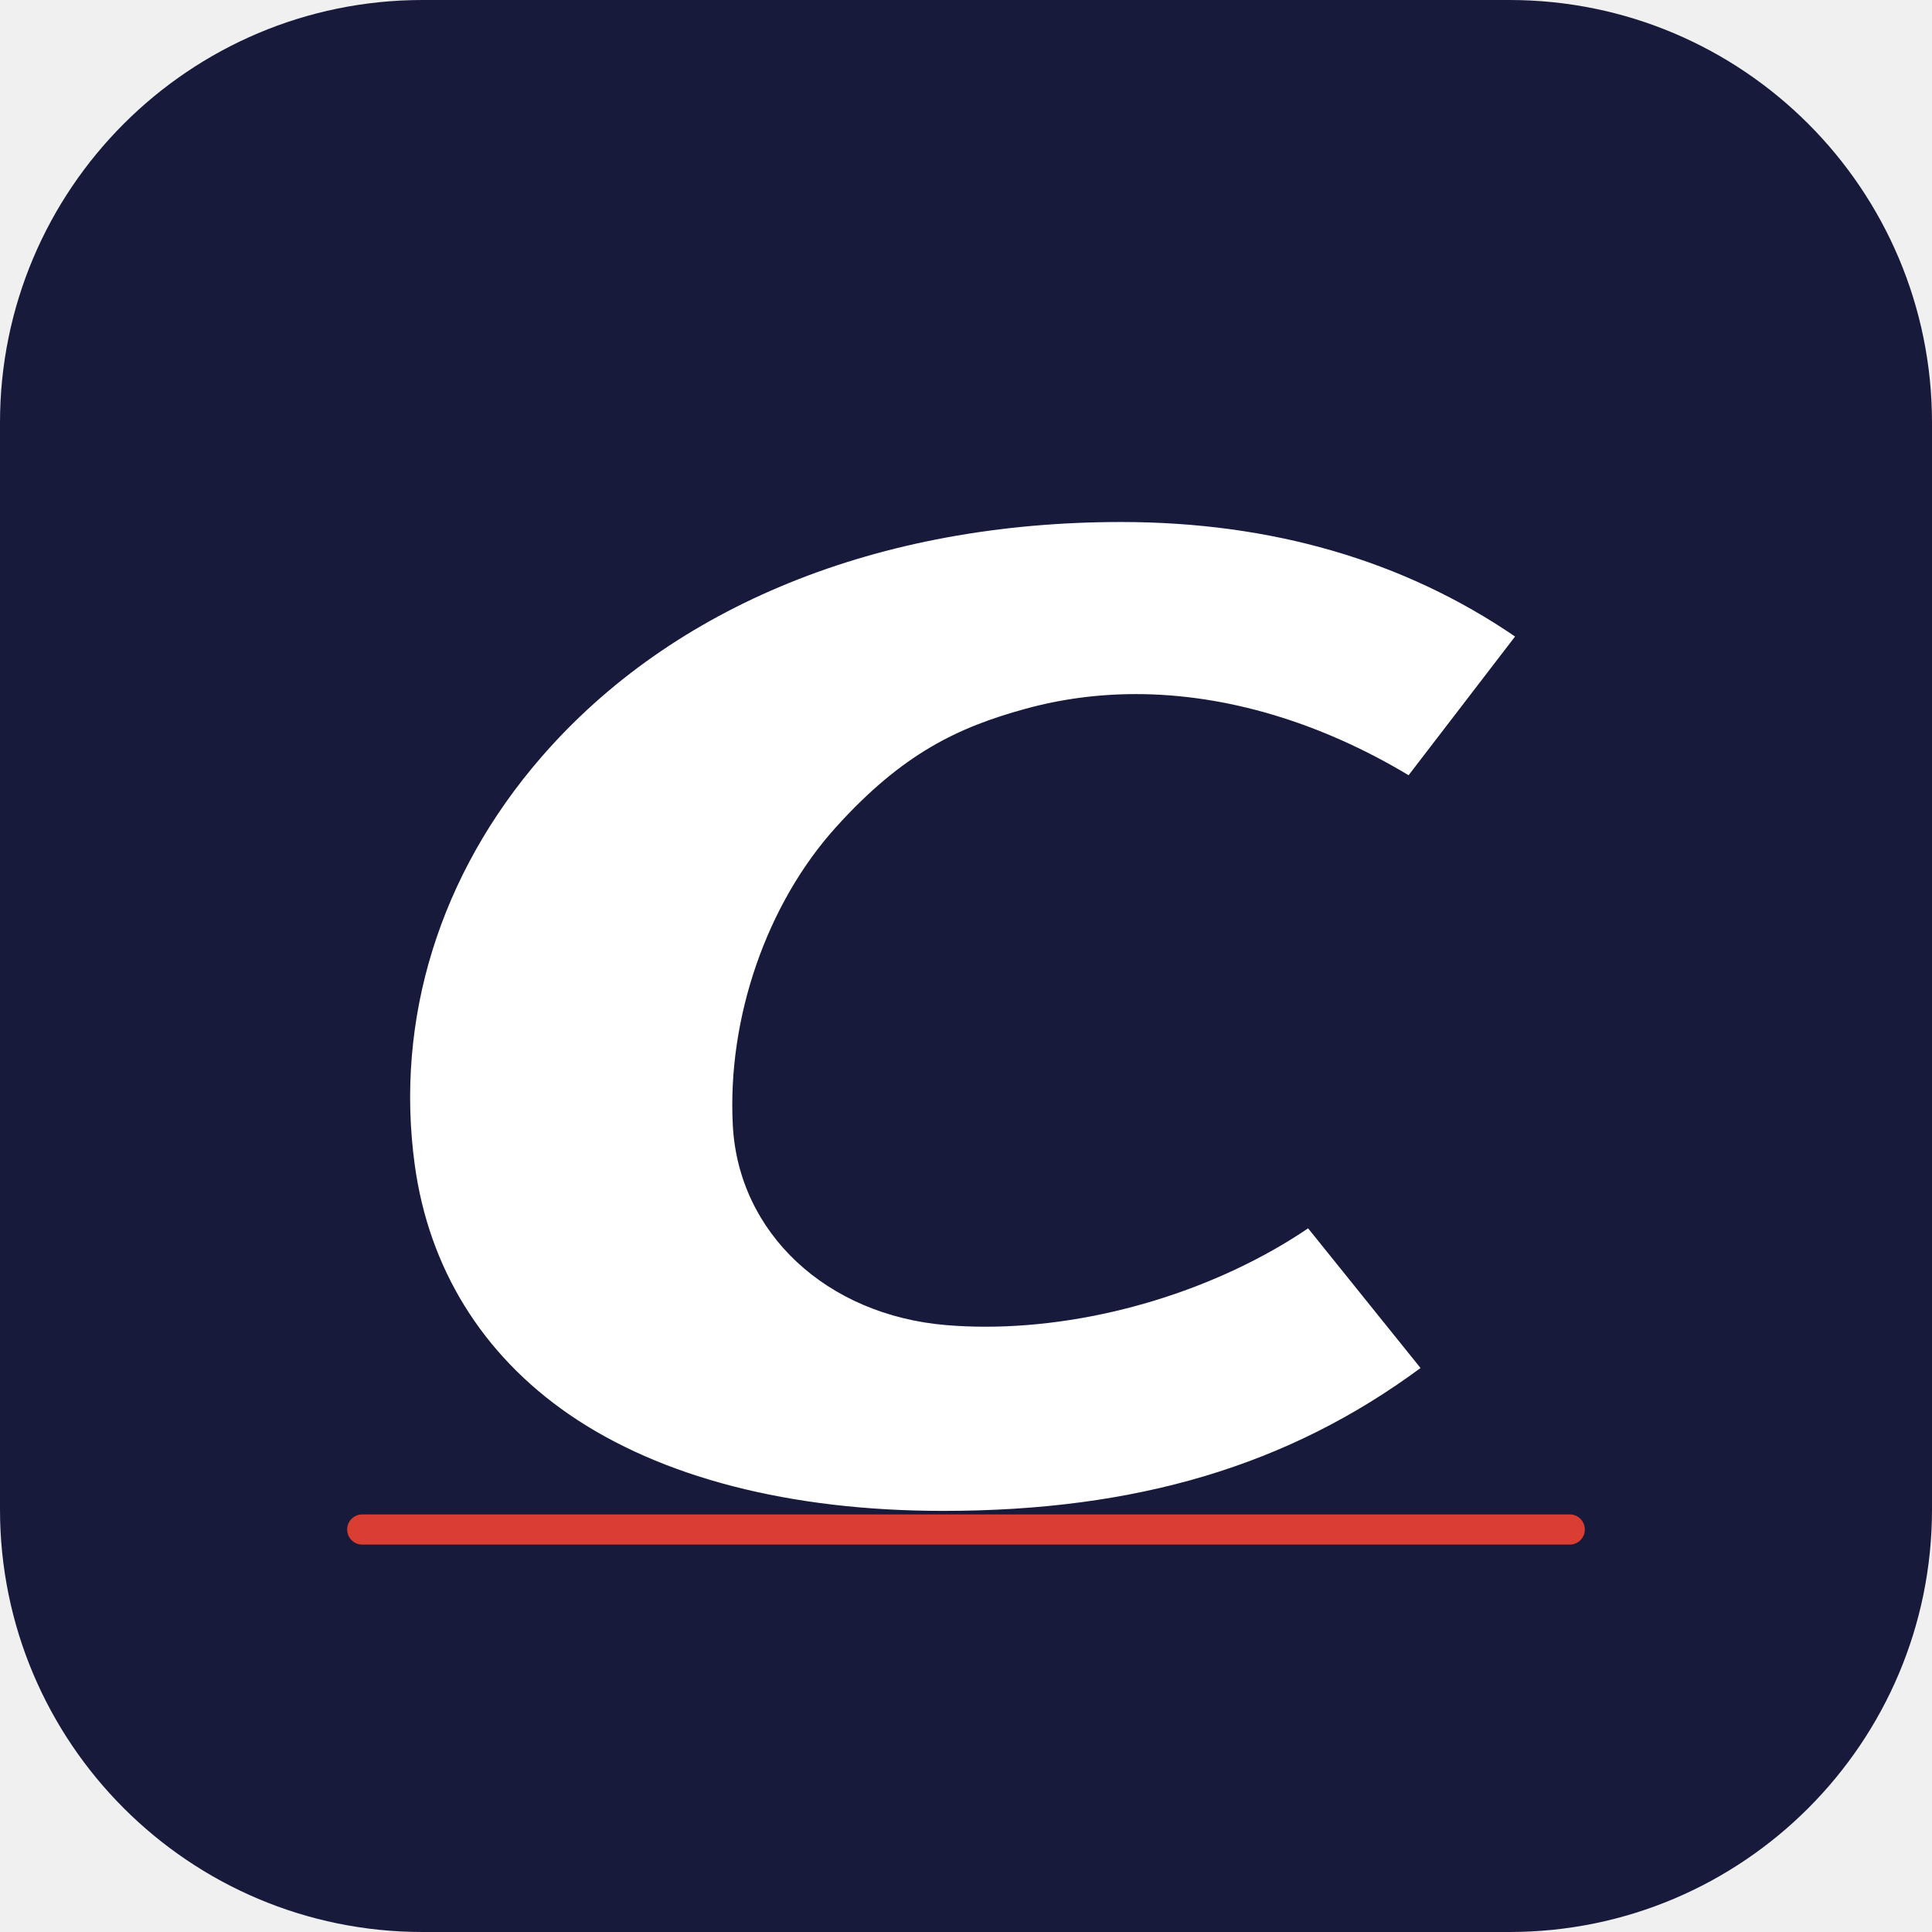
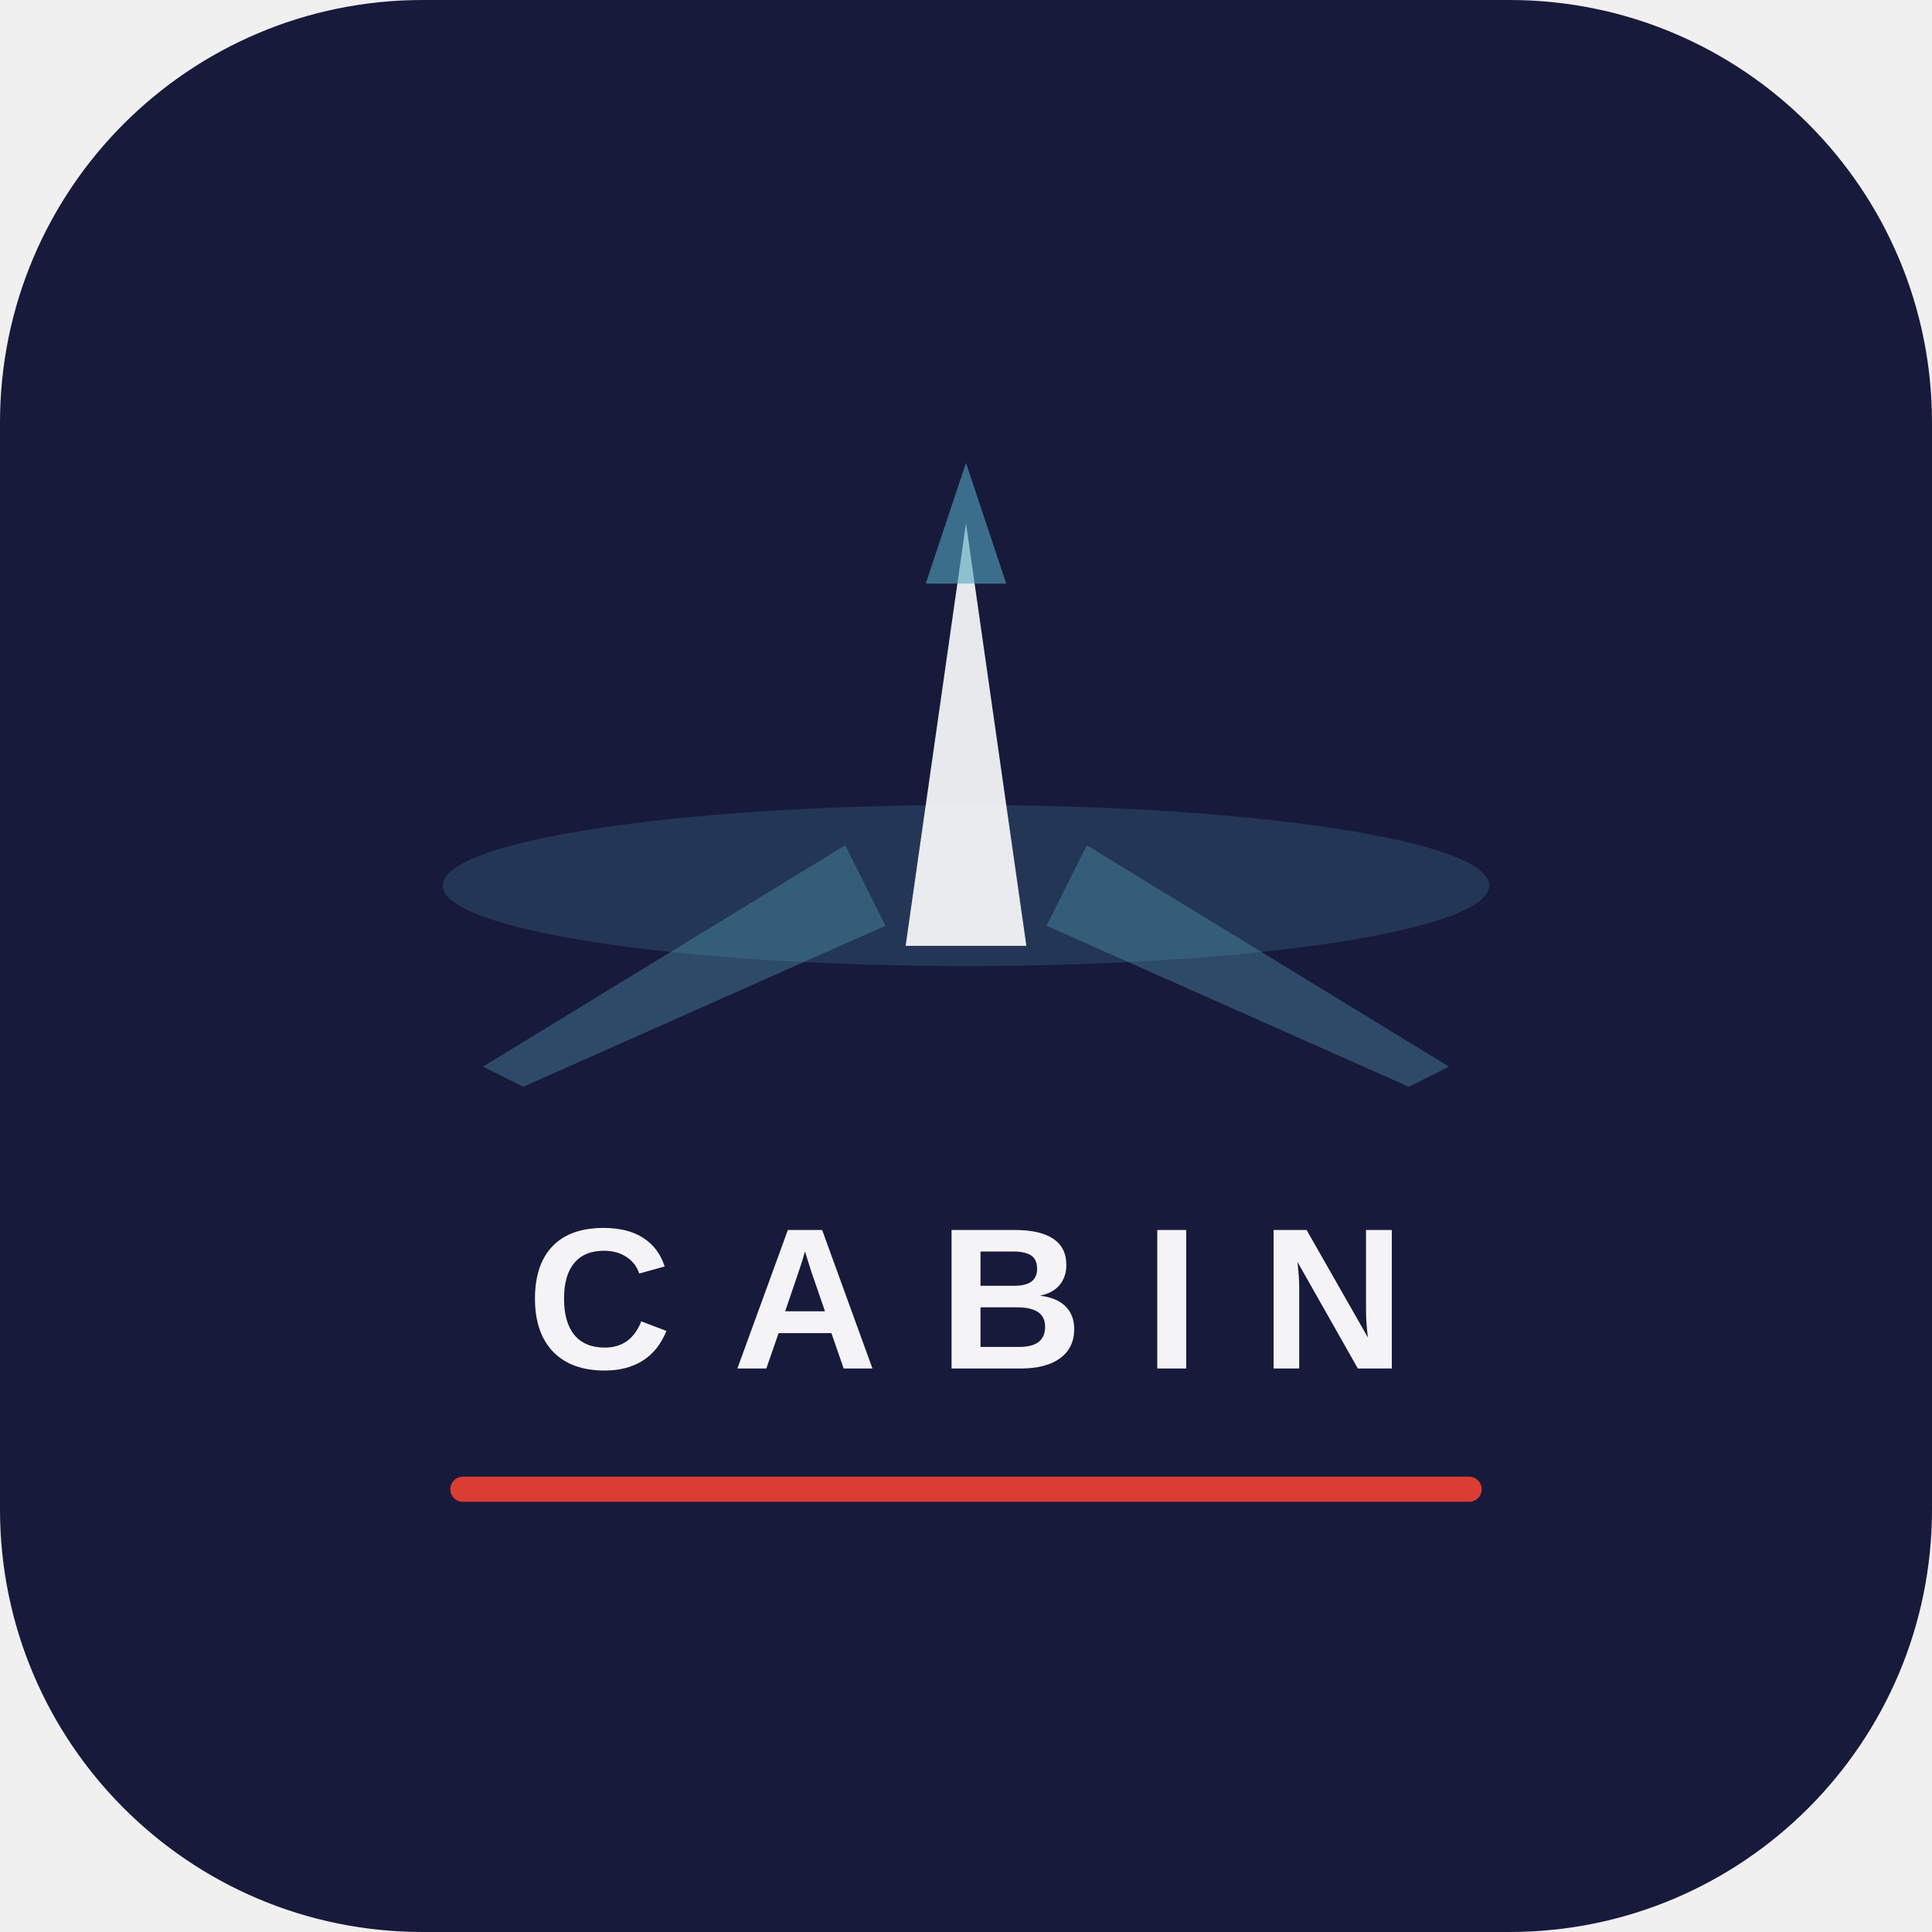
<svg xmlns="http://www.w3.org/2000/svg" width="192" height="192" viewBox="0 0 192 192">
  <rect width="192" height="192" rx="42" fill="#181A3B" />
-   <g transform="translate(130,52) scale(0.95)">
-     <path transform="matrix(1,0,0,-1,0,73.76)" d="M0 0 11.758-14.61C-2.051-24.81-17.921-29.556-38.171-29.556-54.183-29.556-67.722-26.063-77.322-19.454-86.399-13.204-91.979-4.178-93.456 6.645-95.537 21.895-90.841 37.034-80.236 49.269-66.474 65.149-44.923 73.89-19.55 73.89-3.843 73.885 10.016 69.86 21.647 61.91 20.682 60.651 11.402 48.563 10.509 47.401 1.259 52.954-8.605 55.889-18.022 55.889-21.977 55.889-25.86 55.371-29.566 54.351-36.658 52.406-42.446 49.655-49.381 41.979-56.635 33.958-60.772 22.007-60.184 10.783-59.595-.477-50.406-9.077-37.846-10.123-36.521-10.235-35.141-10.29-33.755-10.29-22.139-10.29-9.534-6.447 0 0" fill="#FFFFFF" />
+   <g transform="translate(96,88)">
+     <ellipse cx="0" cy="0" rx="52" ry="8" fill="#52A7BE" opacity="0.2" />
+     <path d="M-12,-4 L-48,18 L-44,20 L-8,4 Z" fill="#52A7BE" opacity="0.35" />
+     <path d="M12,-4 L48,18 L44,20 L8,4 Z" fill="#52A7BE" opacity="0.35" />
+     <path d="M-6,6 L0,-36 L6,6 Z" fill="white" opacity="0.9" />
+     <path d="M-4,-30 L0,-42 L4,-30" fill="#52A7BE" opacity="0.6" />
  </g>
-   <line x1="36" y1="152" x2="156" y2="152" stroke="#DA3D32" stroke-width="3" stroke-linecap="round" />
+   <text x="96" y="136" text-anchor="middle" font-family="Arial,Helvetica,sans-serif" font-size="20" font-weight="700" fill="white" letter-spacing="6" opacity="0.95">CABIN</text>
+   <line x1="46" y1="148" x2="146" y2="148" stroke="#DA3D32" stroke-width="2.5" stroke-linecap="round" />
</svg>
